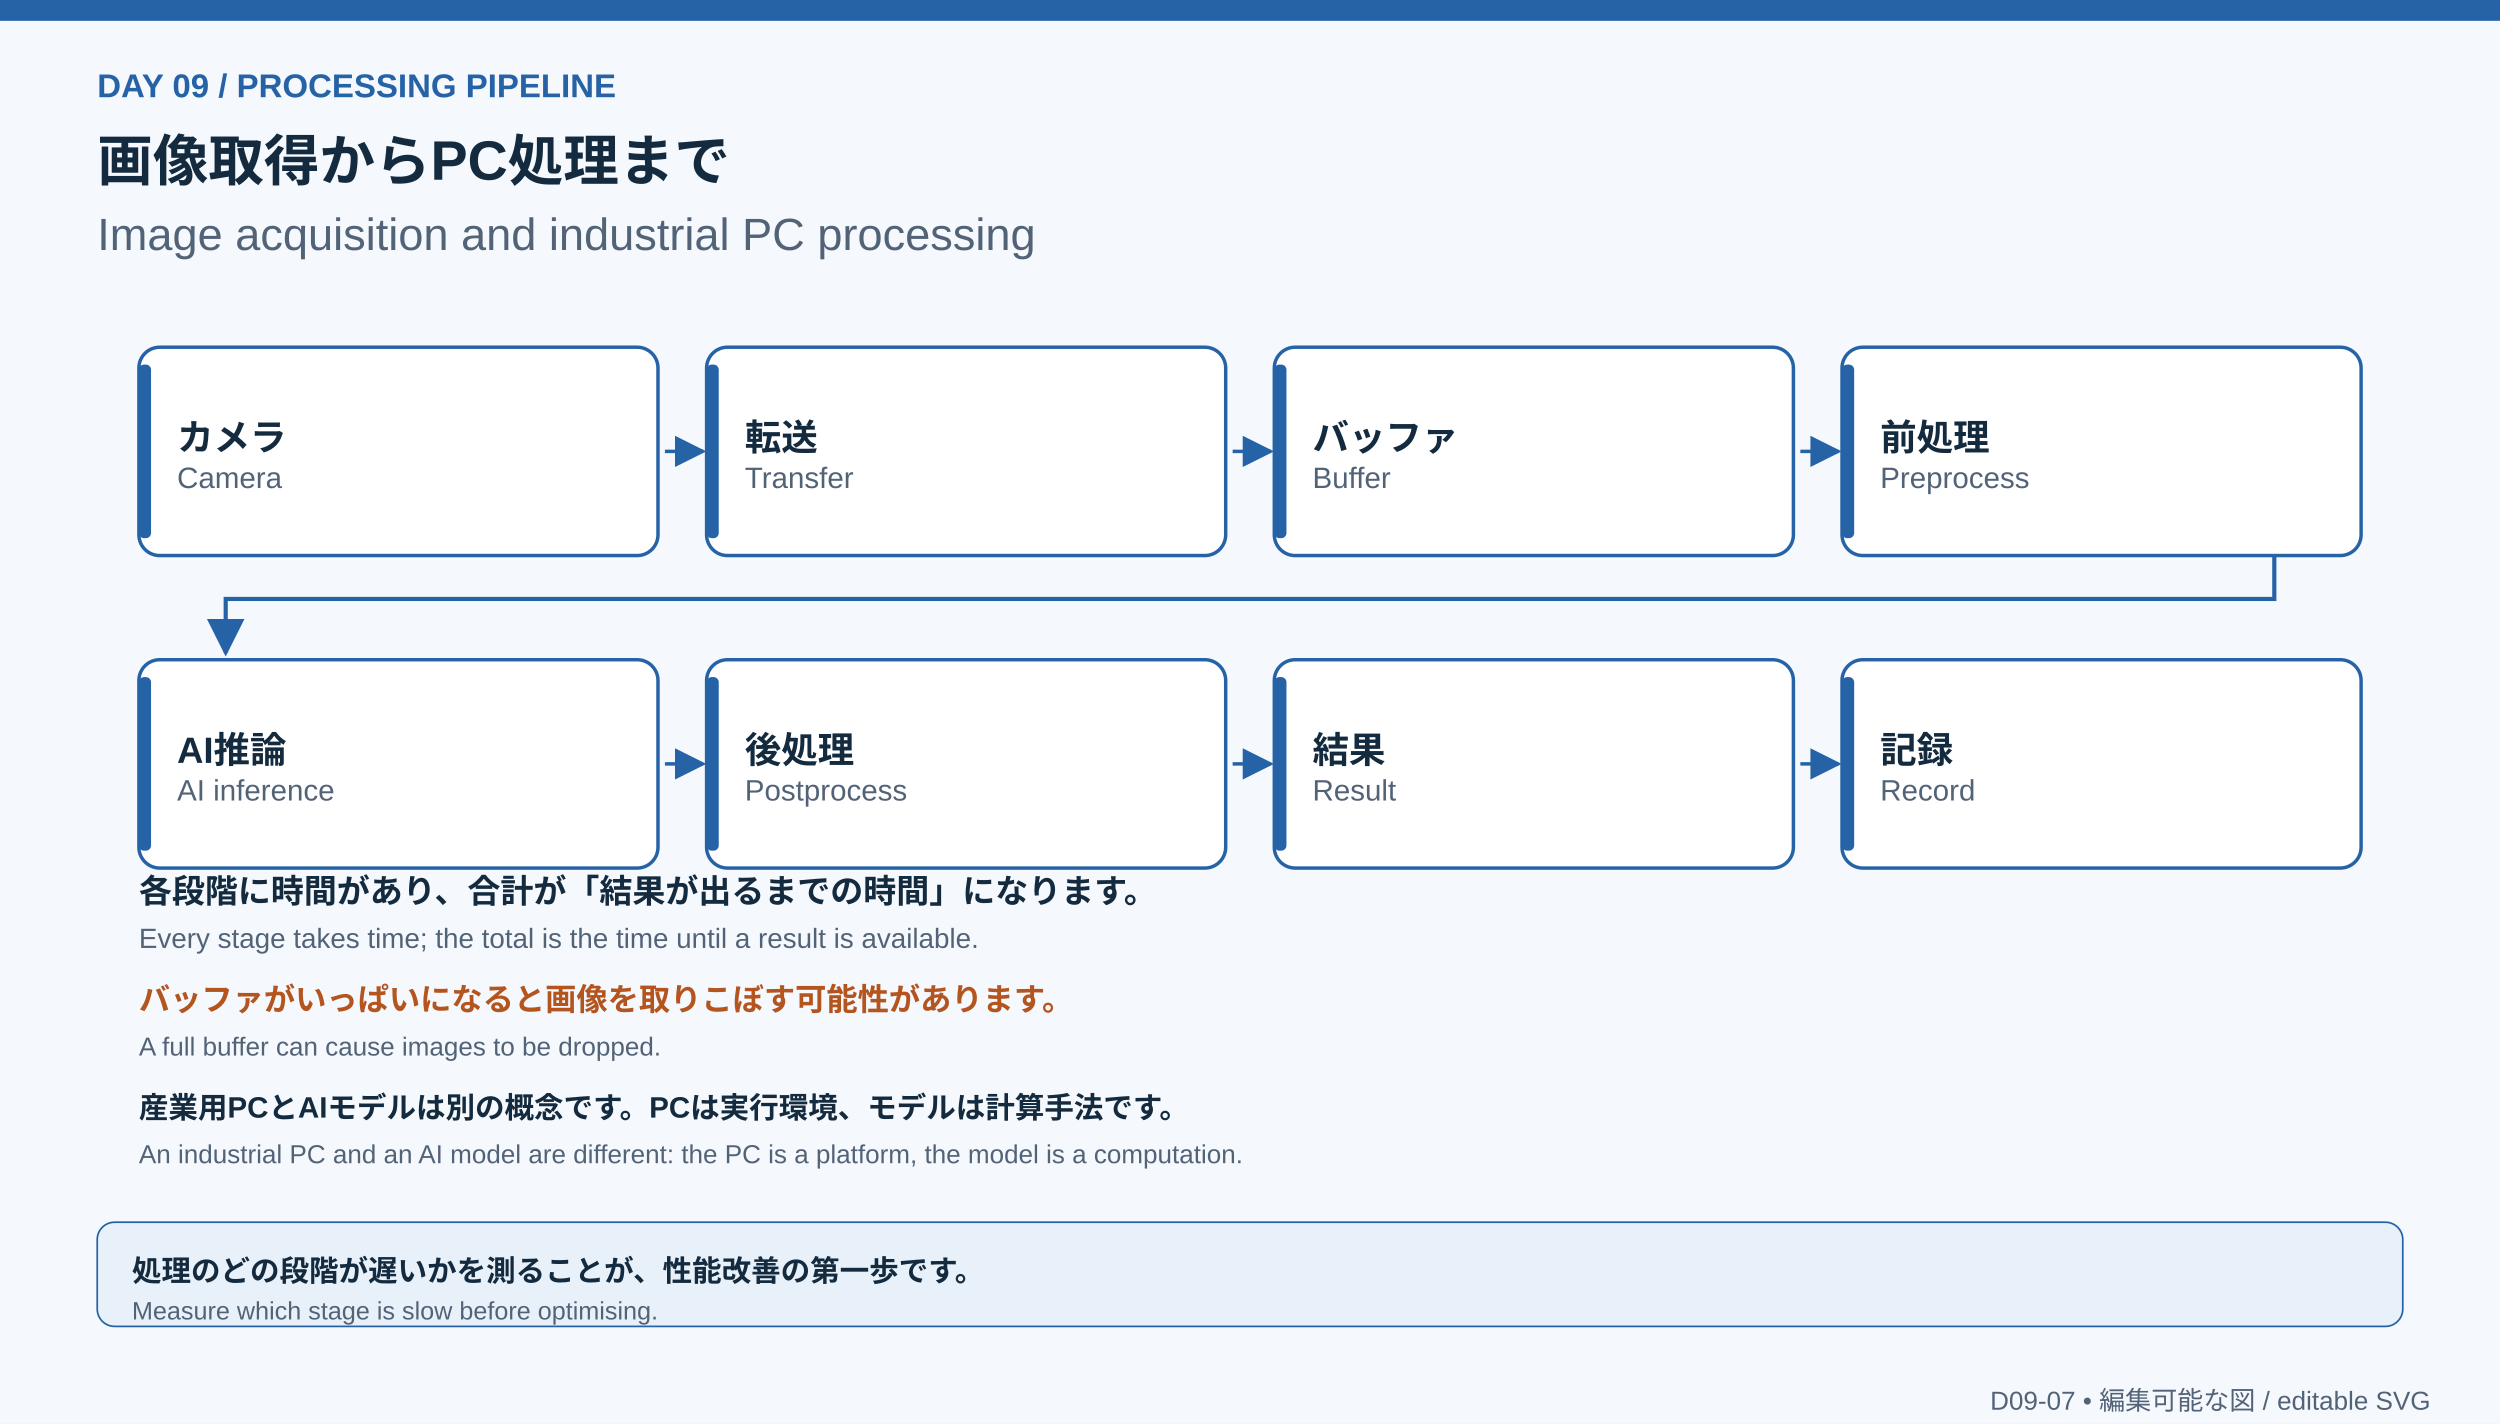
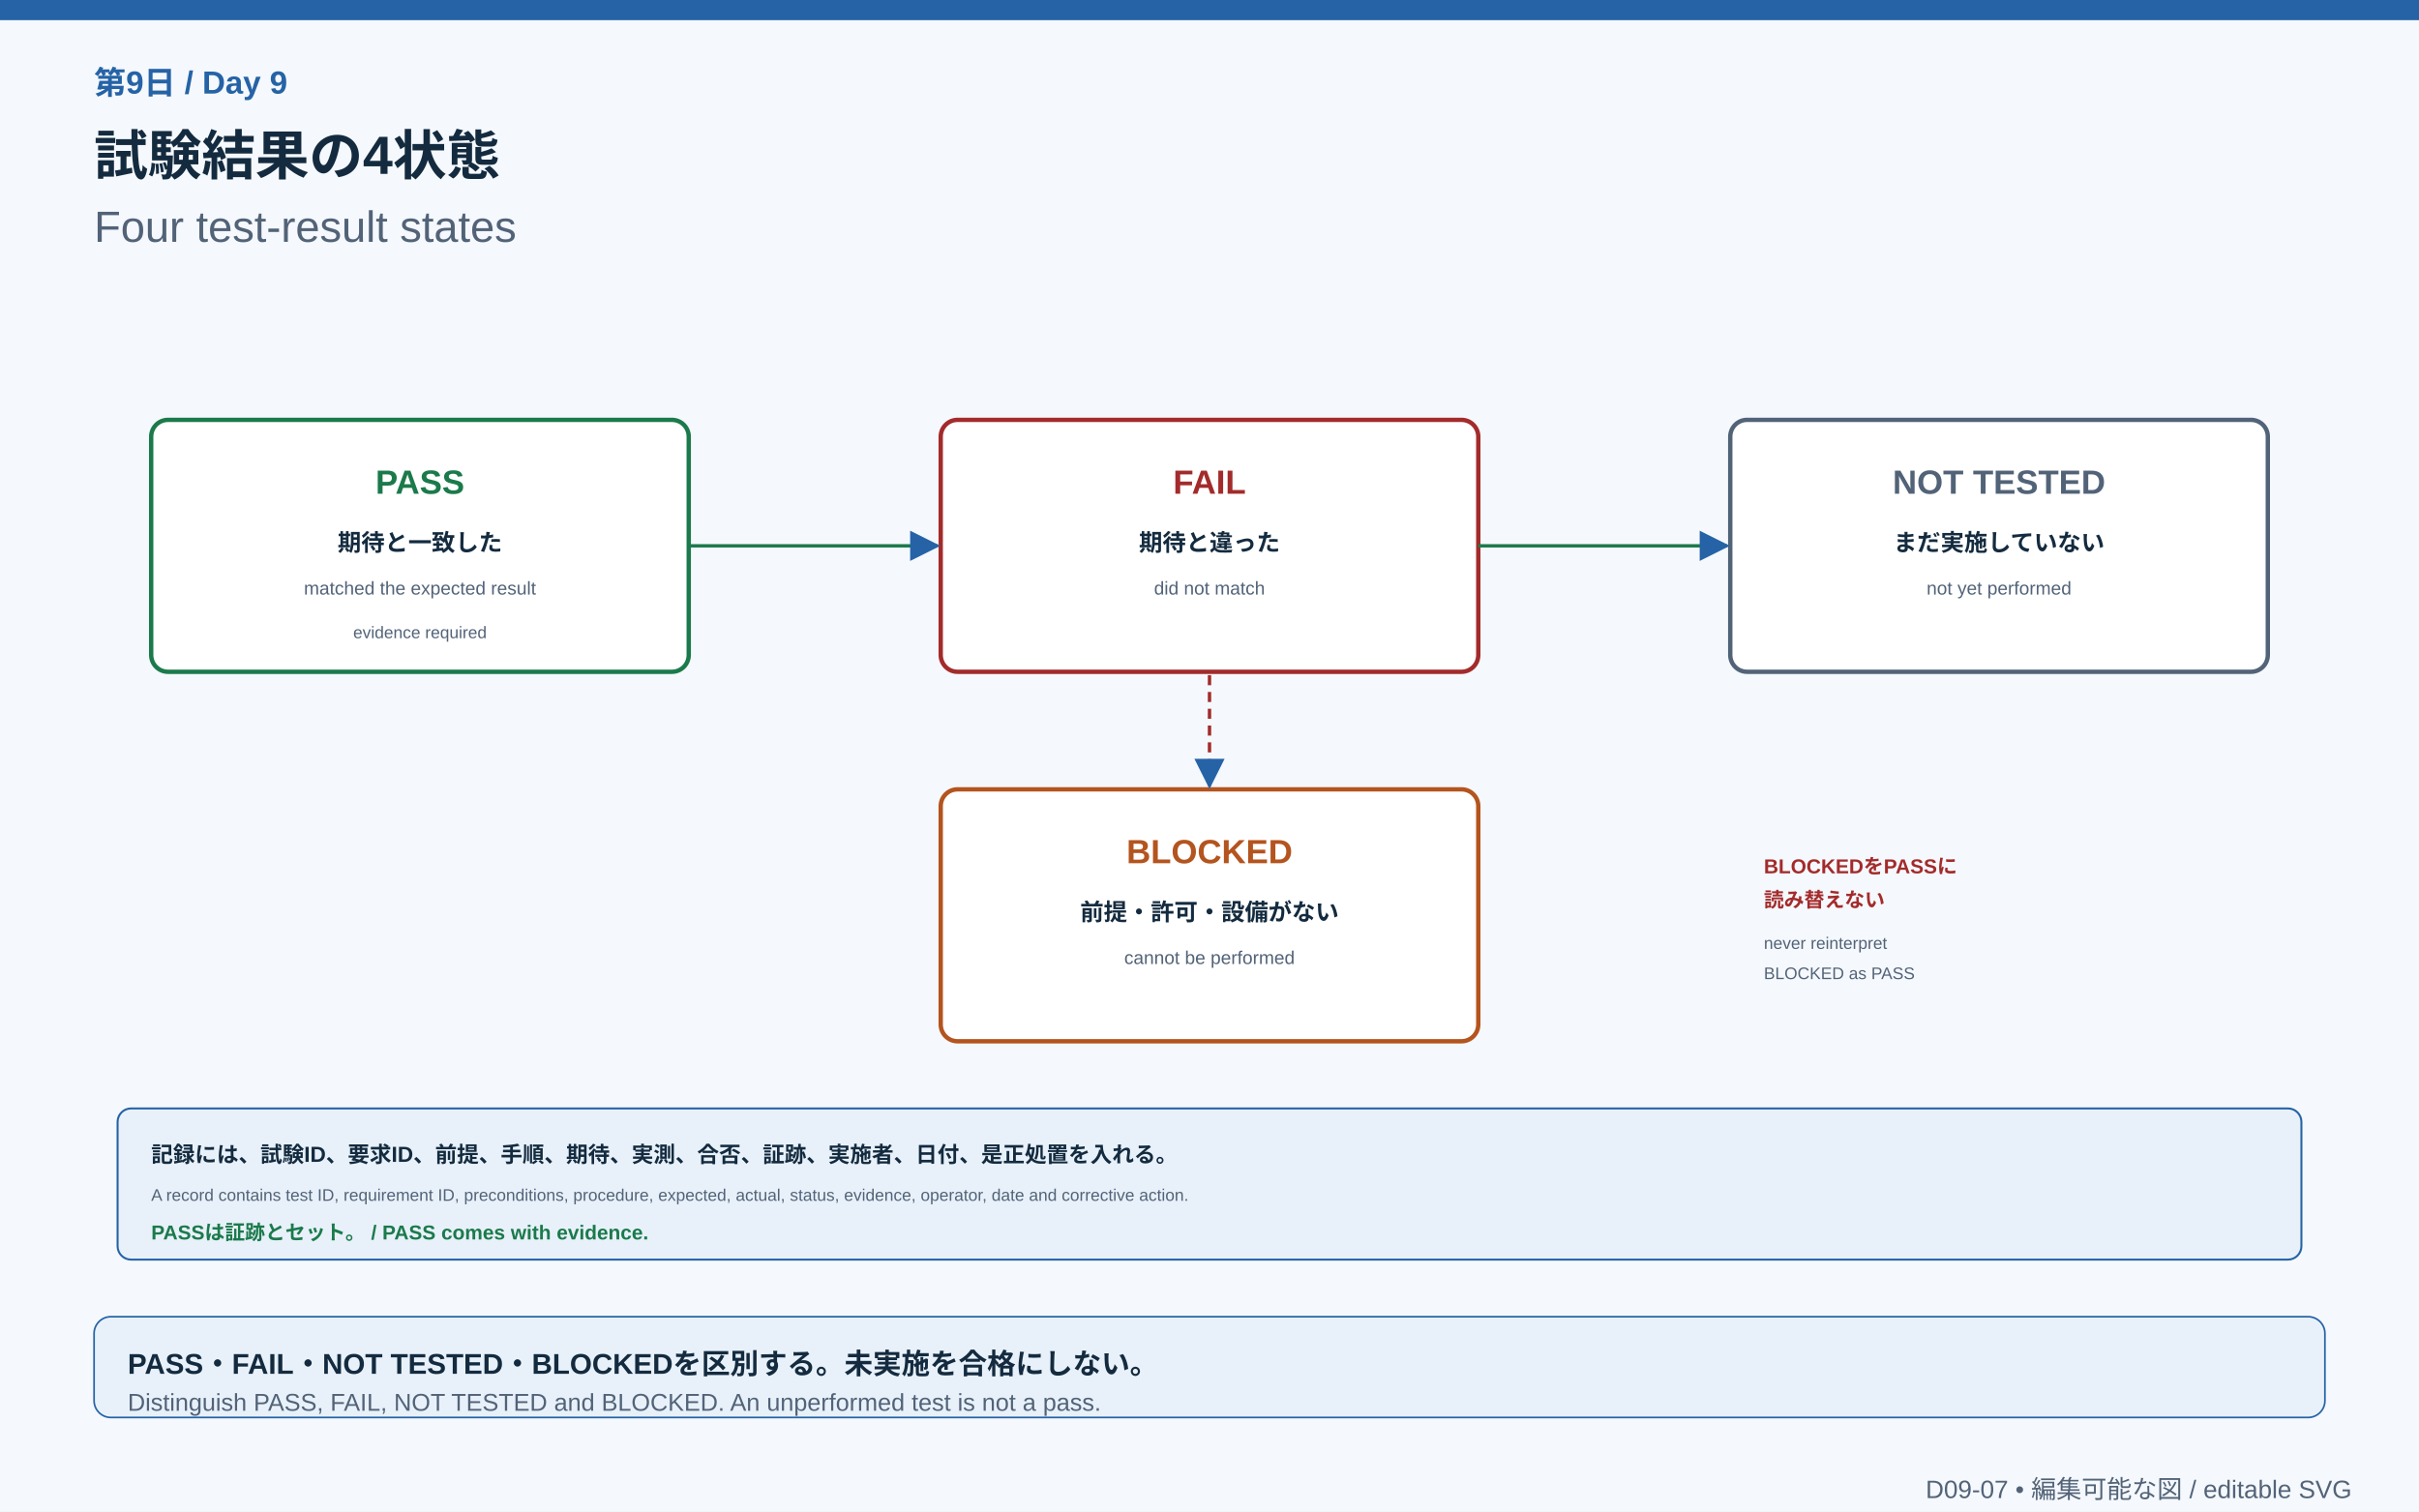
- <svg xmlns="http://www.w3.org/2000/svg" width="1440" height="820" viewBox="0 0 1440 820" role="img" aria-labelledby="title desc">
+ <svg xmlns="http://www.w3.org/2000/svg" width="1440" height="900" viewBox="0 0 1440 900" role="img" aria-labelledby="title desc">
  <defs>
    <marker id="arrow" viewBox="0 0 10 10" refX="9" refY="5" markerWidth="9" markerHeight="9" orient="auto">
      <path d="M0 0 10 5 0 10Z" fill="#2563A6" />
    </marker>
    <marker id="arrow-red" viewBox="0 0 10 10" refX="9" refY="5" markerWidth="9" markerHeight="9" orient="auto">
      <path d="M0 0 10 5 0 10Z" fill="#A32B2B" />
    </marker>
    <marker id="arrow-green" viewBox="0 0 10 10" refX="9" refY="5" markerWidth="9" markerHeight="9" orient="auto">
      <path d="M0 0 10 5 0 10Z" fill="#1B7A4B" />
    </marker>
  </defs>
-   <rect x="0" y="0" width="1440" height="820" fill="#F5F8FC" />
+   <rect x="0" y="0" width="1440" height="900" fill="#F5F8FC" />
  <rect x="0" y="0" width="1440" height="12" fill="#2563A6" />
-   <text x="56.0" y="56.0" font-family="Arial, 'Noto Sans JP', 'Yu Gothic', Meiryo, sans-serif" font-size="19" fill="#2563A6" font-weight="700" text-anchor="start">DAY 09 / PROCESSING PIPELINE</text>
-   <text x="56.0" y="104.0" font-family="Arial, 'Noto Sans JP', 'Yu Gothic', Meiryo, sans-serif" font-size="32" fill="#142B3F" font-weight="700" text-anchor="start">画像取得からPC処理まで</text>
-   <text x="56.0" y="144.0" font-family="Arial, 'Noto Sans JP', 'Yu Gothic', Meiryo, sans-serif" font-size="26" fill="#526378" font-weight="400" text-anchor="start">Image acquisition and industrial PC processing</text>
-   <rect x="80.0" y="200.0" width="299.0" height="120.0" rx="12" fill="#FFFFFF" stroke="#2563A6" stroke-width="2" />
-   <rect x="80.0" y="210.0" width="7.0" height="100.0" rx="3" fill="#2563A6" stroke="#2563A6" stroke-width="0" />
-   <text x="102.0" y="259.4" font-family="Arial, 'Noto Sans JP', 'Yu Gothic', Meiryo, sans-serif" font-size="21.0" fill="#142B3F" font-weight="700" text-anchor="start">カメラ</text>
-   <text x="102.0" y="281.1" font-family="Arial, 'Noto Sans JP', 'Yu Gothic', Meiryo, sans-serif" font-size="17.0" fill="#526378" font-weight="400" text-anchor="start">Camera</text>
-   <path d="M383.0 260.0 L405.0 260.0" fill="none" stroke="#2563A6" stroke-width="2" marker-end="url(#arrow)" />
-   <rect x="407.0" y="200.0" width="299.0" height="120.0" rx="12" fill="#FFFFFF" stroke="#2563A6" stroke-width="2" />
-   <rect x="407.0" y="210.0" width="7.0" height="100.0" rx="3" fill="#2563A6" stroke="#2563A6" stroke-width="0" />
-   <text x="429.0" y="259.4" font-family="Arial, 'Noto Sans JP', 'Yu Gothic', Meiryo, sans-serif" font-size="21.0" fill="#142B3F" font-weight="700" text-anchor="start">転送</text>
-   <text x="429.0" y="281.1" font-family="Arial, 'Noto Sans JP', 'Yu Gothic', Meiryo, sans-serif" font-size="17.0" fill="#526378" font-weight="400" text-anchor="start">Transfer</text>
-   <path d="M710.0 260.0 L732.0 260.0" fill="none" stroke="#2563A6" stroke-width="2" marker-end="url(#arrow)" />
-   <rect x="734.0" y="200.0" width="299.0" height="120.0" rx="12" fill="#FFFFFF" stroke="#2563A6" stroke-width="2" />
-   <rect x="734.0" y="210.0" width="7.0" height="100.0" rx="3" fill="#2563A6" stroke="#2563A6" stroke-width="0" />
-   <text x="756.0" y="259.4" font-family="Arial, 'Noto Sans JP', 'Yu Gothic', Meiryo, sans-serif" font-size="21.0" fill="#142B3F" font-weight="700" text-anchor="start">バッファ</text>
-   <text x="756.0" y="281.1" font-family="Arial, 'Noto Sans JP', 'Yu Gothic', Meiryo, sans-serif" font-size="17.0" fill="#526378" font-weight="400" text-anchor="start">Buffer</text>
-   <path d="M1037.0 260.0 L1059.0 260.0" fill="none" stroke="#2563A6" stroke-width="2" marker-end="url(#arrow)" />
-   <rect x="1061.0" y="200.0" width="299.0" height="120.0" rx="12" fill="#FFFFFF" stroke="#2563A6" stroke-width="2" />
-   <rect x="1061.0" y="210.0" width="7.0" height="100.0" rx="3" fill="#2563A6" stroke="#2563A6" stroke-width="0" />
-   <text x="1083.0" y="259.4" font-family="Arial, 'Noto Sans JP', 'Yu Gothic', Meiryo, sans-serif" font-size="21.0" fill="#142B3F" font-weight="700" text-anchor="start">前処理</text>
-   <text x="1083.0" y="281.1" font-family="Arial, 'Noto Sans JP', 'Yu Gothic', Meiryo, sans-serif" font-size="17.0" fill="#526378" font-weight="400" text-anchor="start">Preprocess</text>
-   <rect x="80.0" y="380.0" width="299.0" height="120.0" rx="12" fill="#FFFFFF" stroke="#2563A6" stroke-width="2" />
-   <rect x="80.0" y="390.0" width="7.0" height="100.0" rx="3" fill="#2563A6" stroke="#2563A6" stroke-width="0" />
-   <text x="102.0" y="439.4" font-family="Arial, 'Noto Sans JP', 'Yu Gothic', Meiryo, sans-serif" font-size="21.0" fill="#142B3F" font-weight="700" text-anchor="start">AI推論</text>
-   <text x="102.0" y="461.1" font-family="Arial, 'Noto Sans JP', 'Yu Gothic', Meiryo, sans-serif" font-size="17.0" fill="#526378" font-weight="400" text-anchor="start">AI inference</text>
-   <path d="M383.0 440.0 L405.0 440.0" fill="none" stroke="#2563A6" stroke-width="2" marker-end="url(#arrow)" />
-   <rect x="407.0" y="380.0" width="299.0" height="120.0" rx="12" fill="#FFFFFF" stroke="#2563A6" stroke-width="2" />
-   <rect x="407.0" y="390.0" width="7.0" height="100.0" rx="3" fill="#2563A6" stroke="#2563A6" stroke-width="0" />
-   <text x="429.0" y="439.4" font-family="Arial, 'Noto Sans JP', 'Yu Gothic', Meiryo, sans-serif" font-size="21.0" fill="#142B3F" font-weight="700" text-anchor="start">後処理</text>
-   <text x="429.0" y="461.1" font-family="Arial, 'Noto Sans JP', 'Yu Gothic', Meiryo, sans-serif" font-size="17.0" fill="#526378" font-weight="400" text-anchor="start">Postprocess</text>
-   <path d="M710.0 440.0 L732.0 440.0" fill="none" stroke="#2563A6" stroke-width="2" marker-end="url(#arrow)" />
-   <rect x="734.0" y="380.0" width="299.0" height="120.0" rx="12" fill="#FFFFFF" stroke="#2563A6" stroke-width="2" />
-   <rect x="734.0" y="390.0" width="7.0" height="100.0" rx="3" fill="#2563A6" stroke="#2563A6" stroke-width="0" />
-   <text x="756.0" y="439.4" font-family="Arial, 'Noto Sans JP', 'Yu Gothic', Meiryo, sans-serif" font-size="21.0" fill="#142B3F" font-weight="700" text-anchor="start">結果</text>
-   <text x="756.0" y="461.1" font-family="Arial, 'Noto Sans JP', 'Yu Gothic', Meiryo, sans-serif" font-size="17.0" fill="#526378" font-weight="400" text-anchor="start">Result</text>
-   <path d="M1037.0 440.0 L1059.0 440.0" fill="none" stroke="#2563A6" stroke-width="2" marker-end="url(#arrow)" />
-   <rect x="1061.0" y="380.0" width="299.0" height="120.0" rx="12" fill="#FFFFFF" stroke="#2563A6" stroke-width="2" />
-   <rect x="1061.0" y="390.0" width="7.0" height="100.0" rx="3" fill="#2563A6" stroke="#2563A6" stroke-width="0" />
-   <text x="1083.0" y="439.4" font-family="Arial, 'Noto Sans JP', 'Yu Gothic', Meiryo, sans-serif" font-size="21.0" fill="#142B3F" font-weight="700" text-anchor="start">記録</text>
-   <text x="1083.0" y="461.1" font-family="Arial, 'Noto Sans JP', 'Yu Gothic', Meiryo, sans-serif" font-size="17.0" fill="#526378" font-weight="400" text-anchor="start">Record</text>
-   <path d="M1310 320 L1310 345 L130 345 L130 376" fill="none" stroke="#2563A6" stroke-width="2.4" marker-end="url(#arrow)" />
-   <text x="80.0" y="520.0" font-family="Arial, 'Noto Sans JP', 'Yu Gothic', Meiryo, sans-serif" font-size="19" fill="#142B3F" font-weight="700" text-anchor="start">各段階に時間があり、合計が「結果が出るまでの時間」になります。</text>
-   <text x="80.0" y="546.0" font-family="Arial, 'Noto Sans JP', 'Yu Gothic', Meiryo, sans-serif" font-size="16" fill="#526378" font-weight="400" text-anchor="start">Every stage takes time; the total is the time until a result is available.</text>
-   <text x="80.0" y="582.0" font-family="Arial, 'Noto Sans JP', 'Yu Gothic', Meiryo, sans-serif" font-size="18" fill="#B4541E" font-weight="700" text-anchor="start">バッファがいっぱいになると画像を取りこぼす可能性があります。</text>
-   <text x="80.0" y="608.0" font-family="Arial, 'Noto Sans JP', 'Yu Gothic', Meiryo, sans-serif" font-size="15" fill="#526378" font-weight="400" text-anchor="start">A full buffer can cause images to be dropped.</text>
-   <text x="80.0" y="644.0" font-family="Arial, 'Noto Sans JP', 'Yu Gothic', Meiryo, sans-serif" font-size="17" fill="#142B3F" font-weight="700" text-anchor="start">産業用PCとAIモデルは別の概念です。PCは実行環境、モデルは計算手法です。</text>
-   <text x="80.0" y="670.0" font-family="Arial, 'Noto Sans JP', 'Yu Gothic', Meiryo, sans-serif" font-size="15" fill="#526378" font-weight="400" text-anchor="start">An industrial PC and an AI model are different: the PC is a platform, the model is a computation.</text>
-   <rect x="56.0" y="704.0" width="1328.0" height="60.0" rx="10" fill="#E8F1FA" stroke="#2563A6" stroke-width="1" />
-   <text x="76.0" y="738.0" font-family="Arial, 'Noto Sans JP', 'Yu Gothic', Meiryo, sans-serif" font-size="17.0" fill="#142B3F" font-weight="700" text-anchor="start">処理のどの段階が遅いかを測ることが、性能改善の第一歩です。</text>
-   <text x="76.0" y="760.0" font-family="Arial, 'Noto Sans JP', 'Yu Gothic', Meiryo, sans-serif" font-size="14.5" fill="#526378" font-weight="400" text-anchor="start">Measure which stage is slow before optimising.</text>
-   <text x="1400" y="812" font-family="Arial, 'Noto Sans JP', 'Yu Gothic', Meiryo, sans-serif" font-size="15" fill="#526378" text-anchor="end">D09-07 • 編集可能な図 / editable SVG</text>
+   <text x="56.0" y="56.0" font-family="Arial, 'Noto Sans JP', 'Yu Gothic', Meiryo, sans-serif" font-size="19" fill="#2563A6" font-weight="700" text-anchor="start">第9日 / Day 9</text>
+   <text x="56.0" y="104.0" font-family="Arial, 'Noto Sans JP', 'Yu Gothic', Meiryo, sans-serif" font-size="32" fill="#142B3F" font-weight="700" text-anchor="start">試験結果の4状態</text>
+   <text x="56.0" y="144.0" font-family="Arial, 'Noto Sans JP', 'Yu Gothic', Meiryo, sans-serif" font-size="26" fill="#526378" font-weight="400" text-anchor="start">Four test-result states</text>
+   <rect x="90.0" y="250.0" width="320.0" height="150.0" rx="10" fill="#FFFFFF" stroke="#1B7A4B" stroke-width="2.6" />
+   <text x="250.0" y="294.0" font-family="Arial, 'Noto Sans JP', 'Yu Gothic', Meiryo, sans-serif" font-size="20" fill="#1B7A4B" font-weight="700" text-anchor="middle">PASS</text>
+   <text x="250.0" y="328.0" font-family="Arial, 'Noto Sans JP', 'Yu Gothic', Meiryo, sans-serif" font-size="14" fill="#142B3F" font-weight="700" text-anchor="middle">期待と一致した</text>
+   <text x="250.0" y="354.0" font-family="Arial, 'Noto Sans JP', 'Yu Gothic', Meiryo, sans-serif" font-size="11" fill="#526378" font-weight="400" text-anchor="middle">matched the expected result</text>
+   <text x="250.0" y="380.0" font-family="Arial, 'Noto Sans JP', 'Yu Gothic', Meiryo, sans-serif" font-size="10" fill="#526378" font-weight="400" text-anchor="middle">evidence required</text>
+   <rect x="560.0" y="250.0" width="320.0" height="150.0" rx="10" fill="#FFFFFF" stroke="#A32B2B" stroke-width="2.6" />
+   <text x="720.0" y="294.0" font-family="Arial, 'Noto Sans JP', 'Yu Gothic', Meiryo, sans-serif" font-size="20" fill="#A32B2B" font-weight="700" text-anchor="middle">FAIL</text>
+   <text x="720.0" y="328.0" font-family="Arial, 'Noto Sans JP', 'Yu Gothic', Meiryo, sans-serif" font-size="14" fill="#142B3F" font-weight="700" text-anchor="middle">期待と違った</text>
+   <text x="720.0" y="354.0" font-family="Arial, 'Noto Sans JP', 'Yu Gothic', Meiryo, sans-serif" font-size="11" fill="#526378" font-weight="400" text-anchor="middle">did not match</text>
+   <text x="720.0" y="380.0" font-family="Arial, 'Noto Sans JP', 'Yu Gothic', Meiryo, sans-serif" font-size="10" fill="#526378" font-weight="400" text-anchor="middle" />
+   <rect x="1030.0" y="250.0" width="320.0" height="150.0" rx="10" fill="#FFFFFF" stroke="#526378" stroke-width="2.6" />
+   <text x="1190.0" y="294.0" font-family="Arial, 'Noto Sans JP', 'Yu Gothic', Meiryo, sans-serif" font-size="20" fill="#526378" font-weight="700" text-anchor="middle">NOT TESTED</text>
+   <text x="1190.0" y="328.0" font-family="Arial, 'Noto Sans JP', 'Yu Gothic', Meiryo, sans-serif" font-size="14" fill="#142B3F" font-weight="700" text-anchor="middle">まだ実施していない</text>
+   <text x="1190.0" y="354.0" font-family="Arial, 'Noto Sans JP', 'Yu Gothic', Meiryo, sans-serif" font-size="11" fill="#526378" font-weight="400" text-anchor="middle">not yet performed</text>
+   <text x="1190.0" y="380.0" font-family="Arial, 'Noto Sans JP', 'Yu Gothic', Meiryo, sans-serif" font-size="10" fill="#526378" font-weight="400" text-anchor="middle" />
+   <rect x="560.0" y="470.0" width="320.0" height="150.0" rx="10" fill="#FFFFFF" stroke="#B4541E" stroke-width="2.6" />
+   <text x="720.0" y="514.0" font-family="Arial, 'Noto Sans JP', 'Yu Gothic', Meiryo, sans-serif" font-size="20" fill="#B4541E" font-weight="700" text-anchor="middle">BLOCKED</text>
+   <text x="720.0" y="548.0" font-family="Arial, 'Noto Sans JP', 'Yu Gothic', Meiryo, sans-serif" font-size="14" fill="#142B3F" font-weight="700" text-anchor="middle">前提・許可・設備がない</text>
+   <text x="720.0" y="574.0" font-family="Arial, 'Noto Sans JP', 'Yu Gothic', Meiryo, sans-serif" font-size="11" fill="#526378" font-weight="400" text-anchor="middle">cannot be performed</text>
+   <text x="720.0" y="600.0" font-family="Arial, 'Noto Sans JP', 'Yu Gothic', Meiryo, sans-serif" font-size="10" fill="#526378" font-weight="400" text-anchor="middle" />
+   <path d="M410.0 325.0 L558.0 325.0" fill="none" stroke="#1B7A4B" stroke-width="2" marker-end="url(#arrow)" />
+   <path d="M880.0 325.0 L1028.0 325.0" fill="none" stroke="#1B7A4B" stroke-width="2" marker-end="url(#arrow)" />
+   <path d="M720.0 402.0 L720.0 468.0" fill="none" stroke="#A32B2B" stroke-width="2" stroke-dasharray="6 4" marker-end="url(#arrow)" />
+   <text x="1050.0" y="520.0" font-family="Arial, 'Noto Sans JP', 'Yu Gothic', Meiryo, sans-serif" font-size="12" fill="#A32B2B" font-weight="700" text-anchor="start">BLOCKEDをPASSに</text>
+   <text x="1050.0" y="540.0" font-family="Arial, 'Noto Sans JP', 'Yu Gothic', Meiryo, sans-serif" font-size="12" fill="#A32B2B" font-weight="700" text-anchor="start">読み替えない</text>
+   <text x="1050.0" y="565.0" font-family="Arial, 'Noto Sans JP', 'Yu Gothic', Meiryo, sans-serif" font-size="10" fill="#526378" font-weight="400" text-anchor="start">never reinterpret</text>
+   <text x="1050.0" y="583.0" font-family="Arial, 'Noto Sans JP', 'Yu Gothic', Meiryo, sans-serif" font-size="10" fill="#526378" font-weight="400" text-anchor="start">BLOCKED as PASS</text>
+   <rect x="70.0" y="660.0" width="1300.0" height="90.0" rx="8" fill="#E8F1FA" stroke="#2563A6" stroke-width="1.2" />
+   <text x="90.0" y="692.0" font-family="Arial, 'Noto Sans JP', 'Yu Gothic', Meiryo, sans-serif" font-size="13" fill="#142B3F" font-weight="700" text-anchor="start">記録には、試験ID、要求ID、前提、手順、期待、実測、合否、証跡、実施者、日付、是正処置を入れる。</text>
+   <text x="90.0" y="715.0" font-family="Arial, 'Noto Sans JP', 'Yu Gothic', Meiryo, sans-serif" font-size="10" fill="#526378" font-weight="400" text-anchor="start">A record contains test ID, requirement ID, preconditions, procedure, expected, actual, status, evidence, operator, date and corrective action.</text>
+   <text x="90.0" y="738.0" font-family="Arial, 'Noto Sans JP', 'Yu Gothic', Meiryo, sans-serif" font-size="12" fill="#1B7A4B" font-weight="600" text-anchor="start">PASSは証跡とセット。 / PASS comes with evidence.</text>
+   <rect x="56.0" y="784.0" width="1328.0" height="60.0" rx="10" fill="#E8F1FA" stroke="#2563A6" stroke-width="1" />
+   <text x="76.0" y="818.0" font-family="Arial, 'Noto Sans JP', 'Yu Gothic', Meiryo, sans-serif" font-size="17.0" fill="#142B3F" font-weight="700" text-anchor="start">PASS・FAIL・NOT TESTED・BLOCKEDを区別する。未実施を合格にしない。</text>
+   <text x="76.0" y="840.0" font-family="Arial, 'Noto Sans JP', 'Yu Gothic', Meiryo, sans-serif" font-size="14.5" fill="#526378" font-weight="400" text-anchor="start">Distinguish PASS, FAIL, NOT TESTED and BLOCKED. An unperformed test is not a pass.</text>
+   <text x="1400" y="892" font-family="Arial, 'Noto Sans JP', 'Yu Gothic', Meiryo, sans-serif" font-size="15" fill="#526378" text-anchor="end">D09-07 • 編集可能な図 / editable SVG</text>
</svg>
